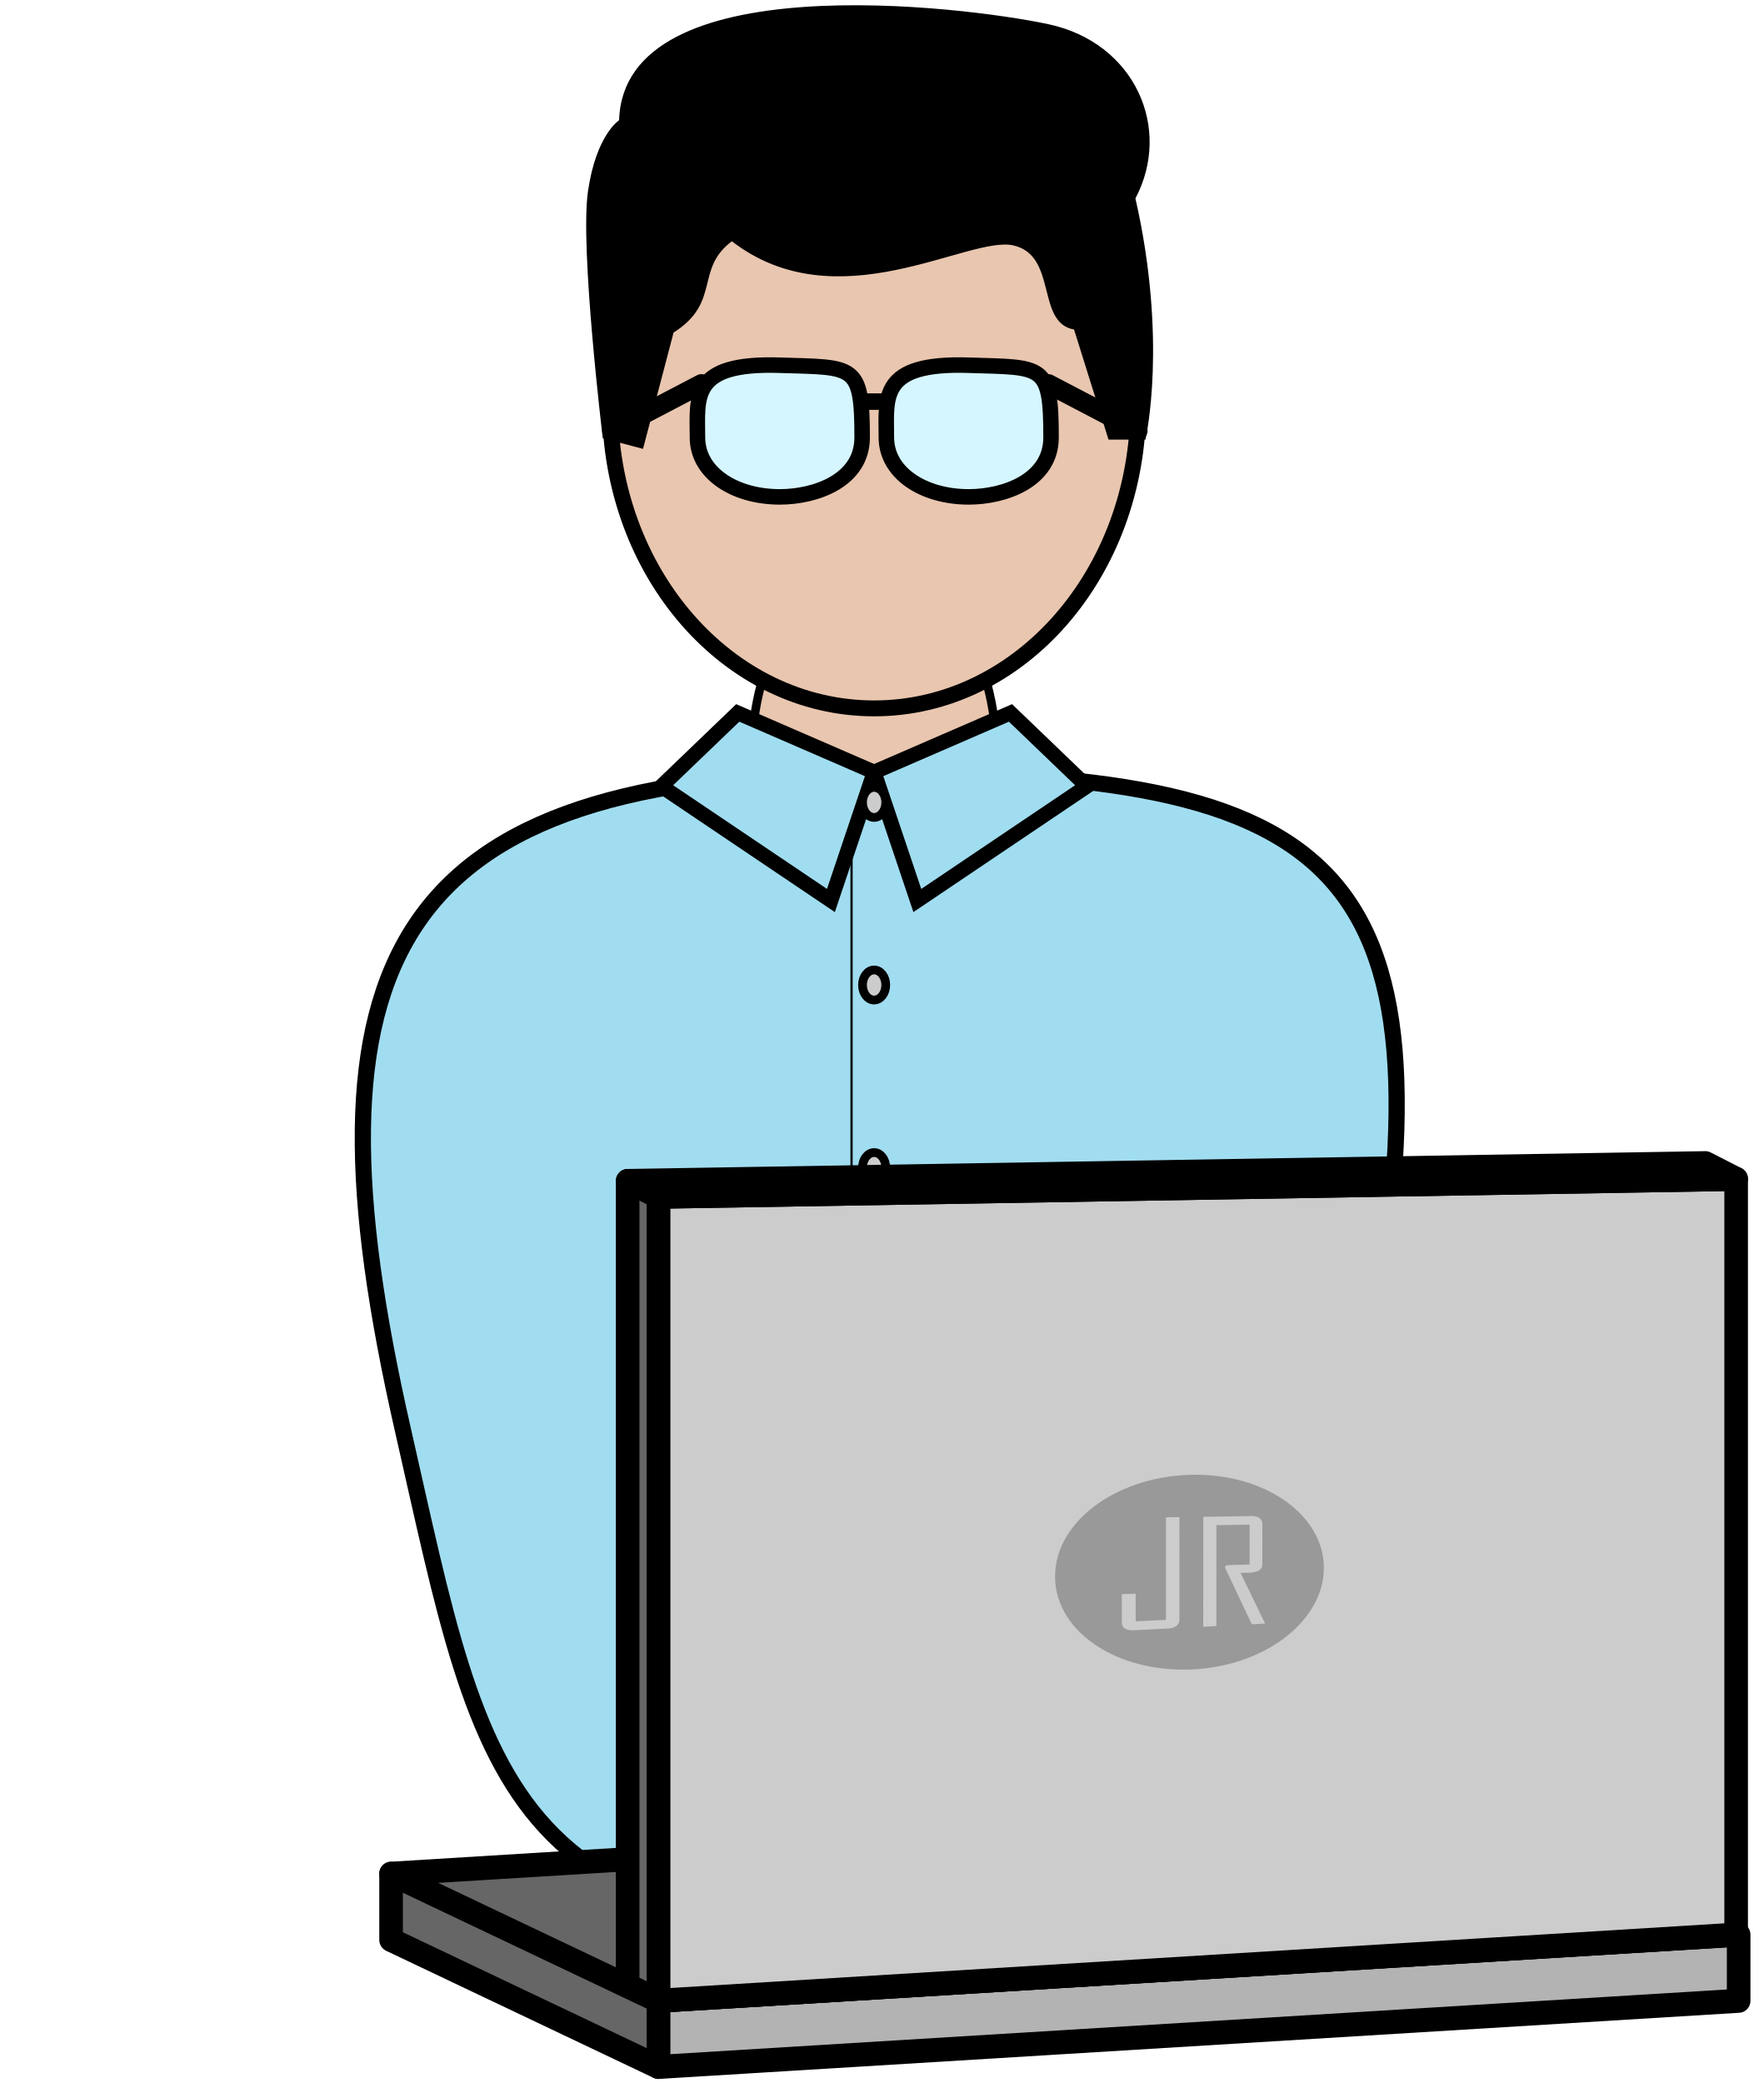
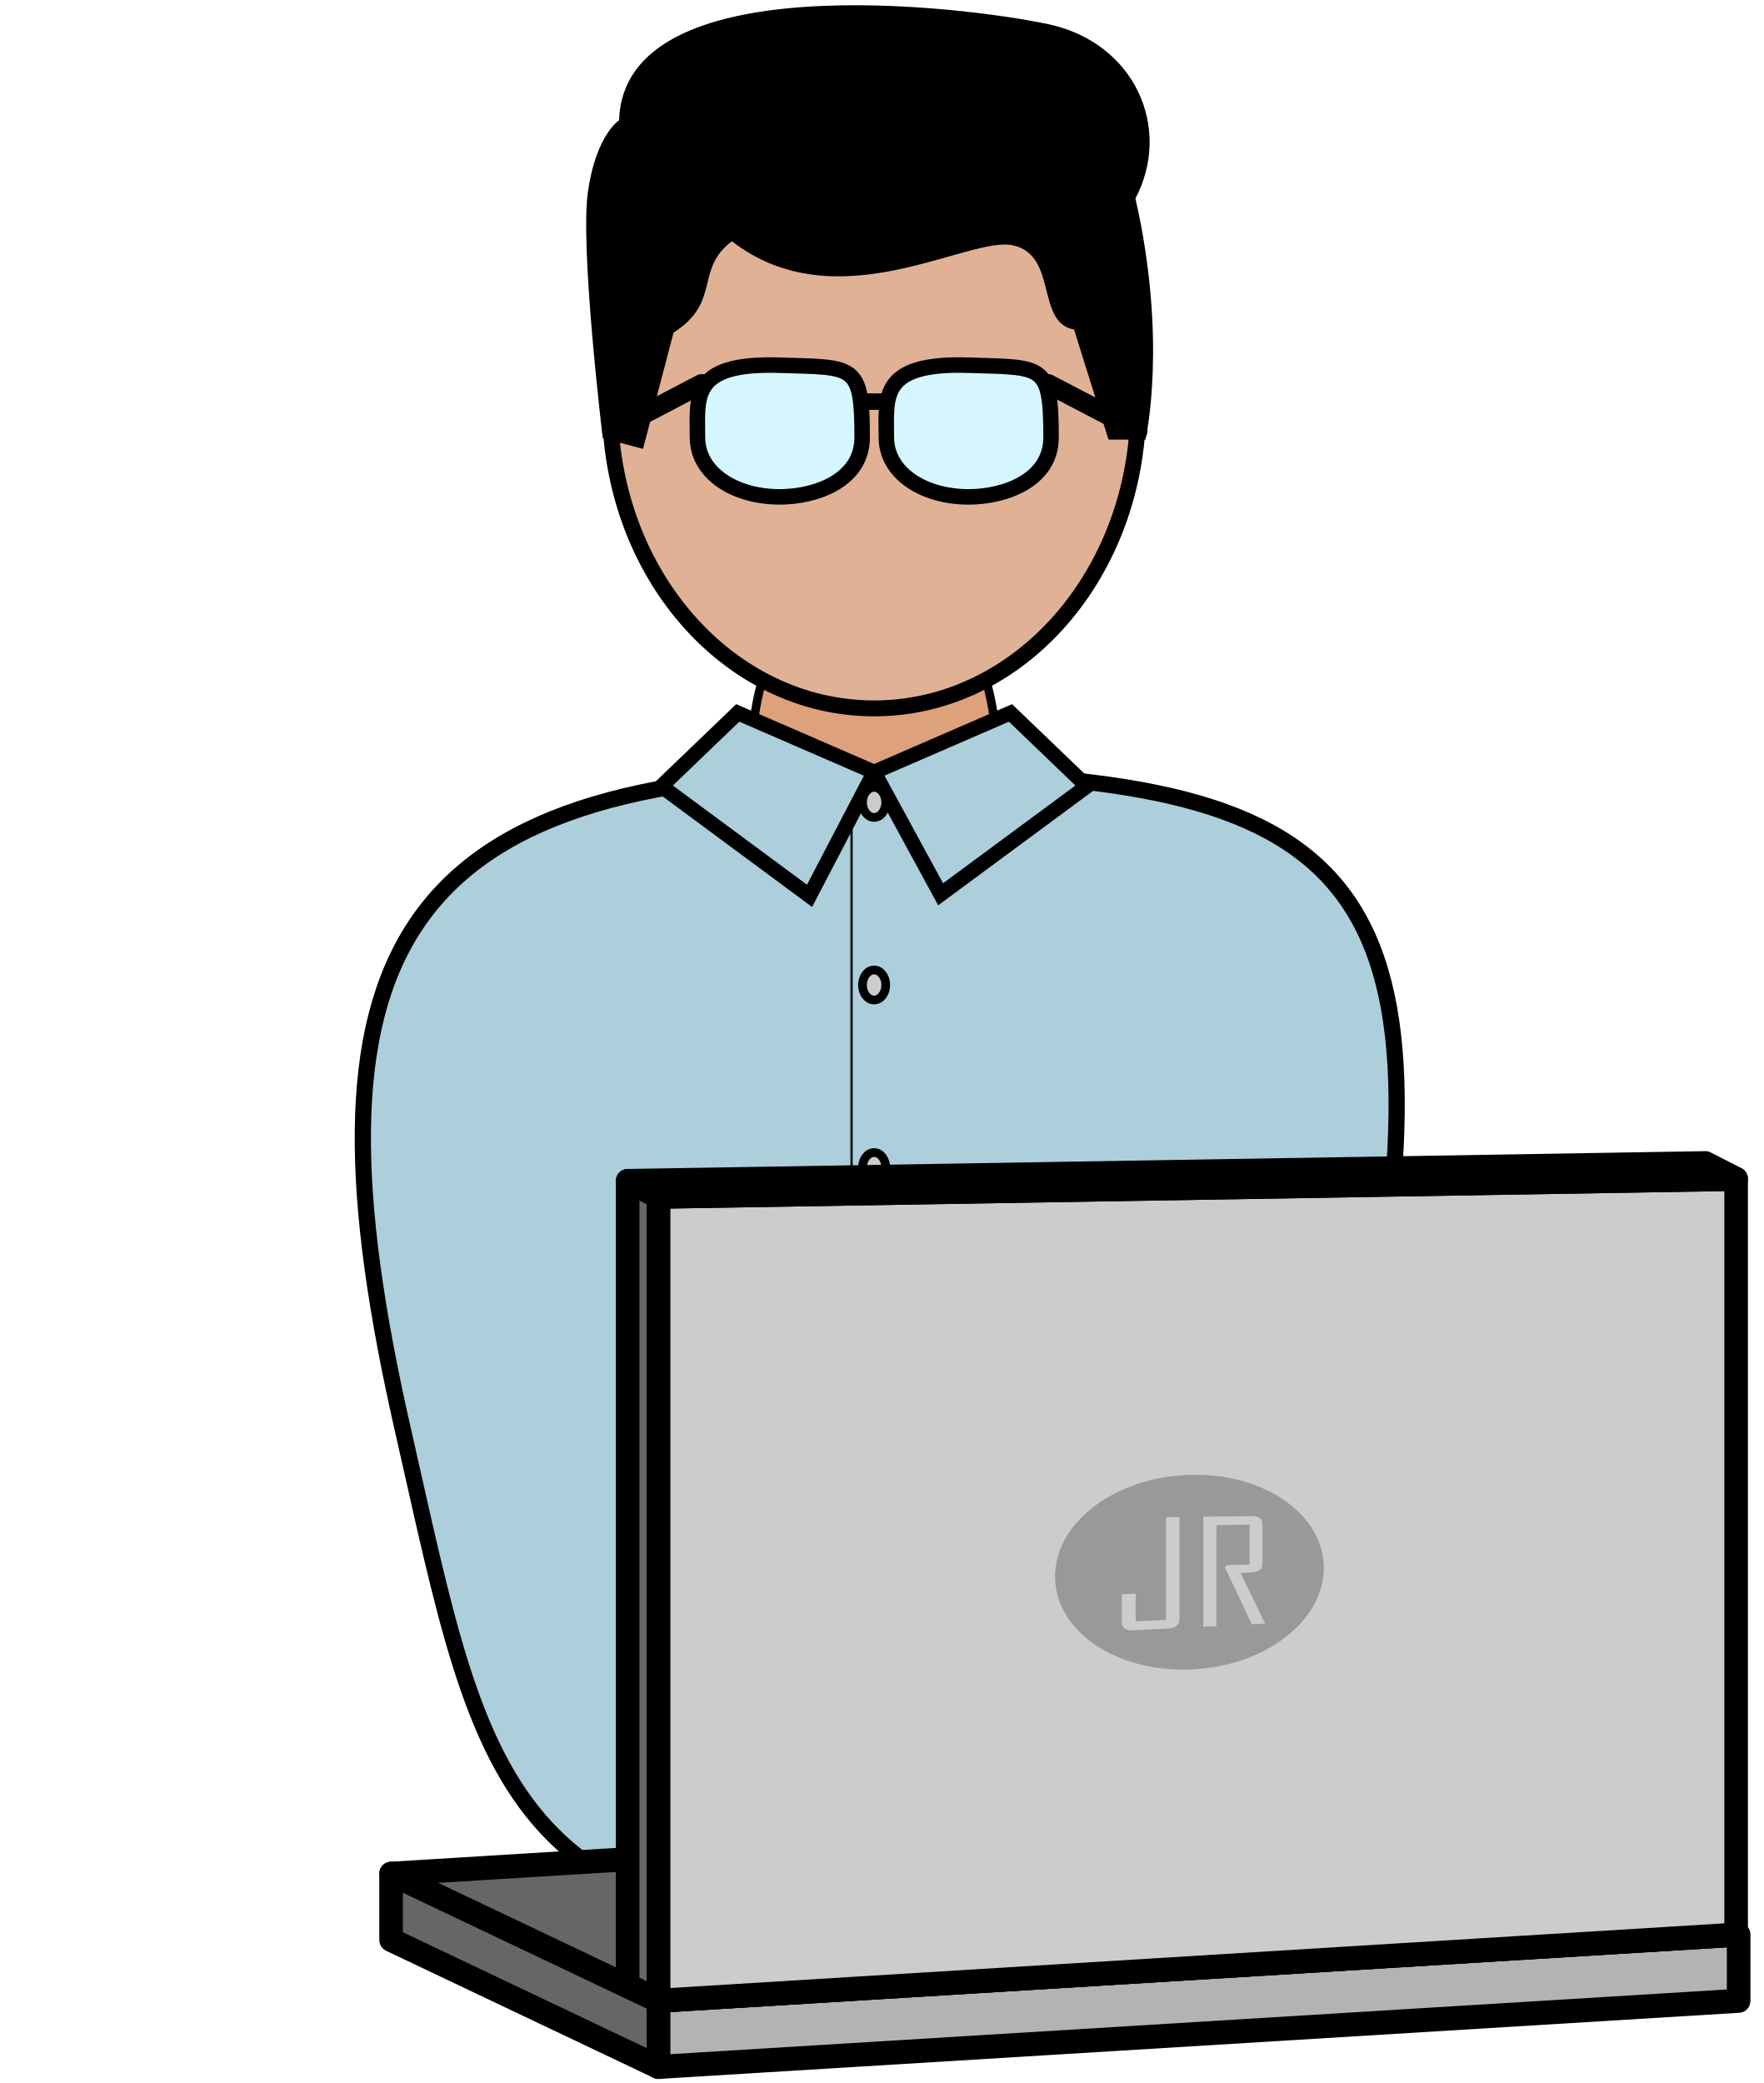
<svg xmlns="http://www.w3.org/2000/svg" id="svg8" version="1.1" viewBox="0 0 210 248" height="248mm" width="210mm">
  <defs id="defs2">
    </defs>
  <g id="layer1" transform="translate(0,12)">
    <g id="g1347" transform="translate(0,-12.85119)">
-       <ellipse ry="22.78" rx="14.59" cy="91.129" cx="104.066" id="path843-3" style="fill:#e9c6af;fill-opacity:1;stroke:#000000;stroke-width:1.025;stroke-miterlimit:4;stroke-dasharray:none;stroke-opacity:1" />
-       <path id="path841" style="fill:#a1ddf0;fill-opacity:1;stroke:#000000;stroke-width:1.93;stroke-miterlimit:4;stroke-dasharray:none;stroke-opacity:1" d="m 162.095,167.822 c -7.761,41.153 -5.674,60.714 -41.97,62.899 -60.627,3.649 -62.344,-16.579 -72.157,-59.625 -12.736,-55.87 -1.934,-78.322 56.183,-78.322 58.116,3e-6 69.831,12.02 57.945,75.048 z" />
-       <ellipse style="fill:#e9c6af;fill-opacity:1;stroke:#000000;stroke-width:1.892;stroke-miterlimit:4;stroke-dasharray:none;stroke-opacity:1" id="path843" cx="104.066" cy="49.144" rx="31.442" ry="36.046" />
+       <ellipse ry="22.78" rx="14.59" cy="91.129" cx="104.066" id="path843-3" style="fill:#dda17a;fill-opacity:1;stroke:#000000;stroke-width:1.025;stroke-miterlimit:4;stroke-dasharray:none;stroke-opacity:1;opacity:0.995" />
+       <path id="path841" style="fill:#adcfdc;fill-opacity:1;stroke:#000000;stroke-width:1.93;stroke-miterlimit:4;stroke-dasharray:none;stroke-opacity:1" d="m 162.095,167.822 c -7.761,41.153 -5.674,60.714 -41.97,62.899 -60.627,3.649 -62.344,-16.579 -72.157,-59.625 -12.736,-55.87 -1.934,-78.322 56.183,-78.322 58.116,3e-6 69.831,12.02 57.945,75.048 z" />
+       <ellipse style="fill:#e1b196;fill-opacity:1;stroke:#000000;stroke-width:1.892;stroke-miterlimit:4;stroke-dasharray:none;stroke-opacity:1" id="path843" cx="104.066" cy="49.144" rx="31.442" ry="36.046" />
      <path style="fill:#000000;stroke:#000000;stroke-width:0.279px;stroke-linecap:butt;stroke-linejoin:miter;stroke-opacity:1" d="M 73.844,15.234 C 74.289,-3.207 114.633,1.691 124.814,3.875 c 10.18,2.184 14.623,12.294 10.213,20.58 3.875,16.972 1.227,28.598 1.227,28.598 l -4.18,3e-6 -4.1,-13.096 c -4.544,-0.668 -1.867,-8.772 -7.296,-10.023 -5.429,-1.251 -20.993,9.256 -33.547,-0.535 -4.656,3.439 -1.316,7.35 -7.062,10.958 l -3.616,13.764 -4.564,-1.203 c 0,0 -2.726,-22.529 -1.752,-29.266 0.974,-6.737 3.707,-8.419 3.707,-8.419 z" id="path845" />
      <g id="g871" transform="translate(-1.861149,2.645833)" style="fill:#d5f6ff">
        <path d="m 104.501,50.282 c 0,5.124 -5.523,7.082 -9.803,7.082 -5.414,2e-6 -9.803,-2.855 -9.803,-7.082 0,-4.746 -0.884,-8.936 9.803,-8.594 8.866,0.283 9.803,-0.228 9.803,8.594 z" style="fill:#d5f6ff;fill-opacity:1;stroke:#000000;stroke-width:1.846;stroke-miterlimit:4;stroke-dasharray:none;stroke-opacity:1" id="path847" />
        <path id="path867" style="fill:#d5f6ff;fill-opacity:1;stroke:#000000;stroke-width:1.846;stroke-miterlimit:4;stroke-dasharray:none;stroke-opacity:1" d="m 126.99,50.282 c 0,5.124 -5.523,7.082 -9.803,7.082 -5.414,2e-6 -9.803,-2.855 -9.803,-7.082 0,-4.746 -0.884,-8.936 9.803,-8.594 8.866,0.283 9.803,-0.228 9.803,8.594 z" />
      </g>
      <path style="fill:none;stroke:#000000;stroke-width:2.332;stroke-linecap:round;stroke-linejoin:round;stroke-miterlimit:4;stroke-dasharray:none;stroke-opacity:1" d="M 83.519,46.559 72.863,52.13" id="path873" />
      <path id="path875" d="M 124.795,46.559 135.451,52.13" style="fill:none;stroke:#000000;stroke-width:2.332;stroke-linecap:round;stroke-linejoin:round;stroke-miterlimit:4;stroke-dasharray:none;stroke-opacity:1" />
      <path style="fill:none;stroke:#000000;stroke-width:1.965;stroke-linecap:butt;stroke-linejoin:miter;stroke-miterlimit:4;stroke-dasharray:none;stroke-opacity:1" d="m 102.547,48.666 h 3.073" id="path877" />
      <g id="g924">
        <g transform="translate(-3.538719)" id="g910">
-           <path style="fill:#a1ddf0;fill-opacity:1;stroke:#000000;stroke-width:1.765;stroke-linecap:butt;stroke-linejoin:miter;stroke-miterlimit:4;stroke-dasharray:none;stroke-opacity:1" d="m 91.37,85.731 -9.092,8.731 20.183,13.603 5.144,-15.291 z" id="path904" />
+           <path style="fill:#adcfdc;fill-opacity:1;stroke:#000000;stroke-width:1.765;stroke-linecap:butt;stroke-linejoin:miter;stroke-miterlimit:4;stroke-dasharray:none;stroke-opacity:1" d="m 91.37,85.731 -9.092,8.731 17.636,13.047 7.69,-14.735 z" id="path904" />
        </g>
        <g id="g914" transform="matrix(-1,0,0,1,211.6698,0)">
-           <path id="path912" d="m 91.37,85.731 -9.092,8.731 20.183,13.603 5.144,-15.291 z" style="fill:#a1ddf0;fill-opacity:1;stroke:#000000;stroke-width:1.765;stroke-linecap:butt;stroke-linejoin:miter;stroke-miterlimit:4;stroke-dasharray:none;stroke-opacity:1" />
+           <path id="path912" d="m 91.37,85.731 -9.092,8.731 17.408,12.861 7.919,-14.549 z" style="fill:#adcfdc;fill-opacity:1;stroke:#000000;stroke-width:1.765;stroke-linecap:butt;stroke-linejoin:miter;stroke-miterlimit:4;stroke-dasharray:none;stroke-opacity:1" />
        </g>
      </g>
      <path style="fill:none;stroke:#000000;stroke-width:0.265px;stroke-linecap:butt;stroke-linejoin:miter;stroke-opacity:1" d="m 104.595,92.774 -3.216,6.304 V 230.572" id="path916" />
      <ellipse style="fill:#cccccc;fill-opacity:1;stroke:#000000;stroke-width:1.04;stroke-linecap:round;stroke-linejoin:round;stroke-miterlimit:4;stroke-dasharray:none;stroke-opacity:1" id="path918" cx="104.066" cy="96.385" rx="1.384" ry="1.788" />
      <ellipse ry="1.788" rx="1.384" cy="118.124" cx="104.066" id="ellipse926" style="fill:#cccccc;fill-opacity:1;stroke:#000000;stroke-width:1.04;stroke-linecap:round;stroke-linejoin:round;stroke-miterlimit:4;stroke-dasharray:none;stroke-opacity:1" />
      <ellipse style="fill:#cccccc;fill-opacity:1;stroke:#000000;stroke-width:1.04;stroke-linecap:round;stroke-linejoin:round;stroke-miterlimit:4;stroke-dasharray:none;stroke-opacity:1" id="ellipse928" cx="104.066" cy="139.863" rx="1.384" ry="1.788" />
      <ellipse ry="1.788" rx="1.384" cy="161.603" cx="104.066" id="ellipse930" style="fill:#cccccc;fill-opacity:1;stroke:#000000;stroke-width:1.04;stroke-linecap:round;stroke-linejoin:round;stroke-miterlimit:4;stroke-dasharray:none;stroke-opacity:1" />
      <ellipse style="fill:#cccccc;fill-opacity:1;stroke:#000000;stroke-width:1.04;stroke-linecap:round;stroke-linejoin:round;stroke-miterlimit:4;stroke-dasharray:none;stroke-opacity:1" id="ellipse932" cx="104.066" cy="183.342" rx="1.384" ry="1.788" />
      <ellipse ry="1.788" rx="1.384" cy="205.081" cx="104.066" id="ellipse934" style="fill:#cccccc;fill-opacity:1;stroke:#000000;stroke-width:1.04;stroke-linecap:round;stroke-linejoin:round;stroke-miterlimit:4;stroke-dasharray:none;stroke-opacity:1" />
      <ellipse style="fill:#cccccc;fill-opacity:1;stroke:#000000;stroke-width:1.04;stroke-linecap:round;stroke-linejoin:round;stroke-miterlimit:4;stroke-dasharray:none;stroke-opacity:1" id="ellipse936" cx="104.066" cy="226.82" rx="1.384" ry="1.788" />
    </g>
  </g>
  <g id="layer2">
    <g id="layer1-6" transform="translate(39.60652,97.28017)">
      <g id="g1710" transform="matrix(1.591163,0,0,1.61925,-61.24349,-42.0465)">
        <g id="g1723">
          <g id="g1736">
            <path d="m 62.862,-117.866 80.822,4.864 v 4.864 l -80.822,-4.864 z" transform="scale(1,-1)" style="fill:#b3b3b3;stroke:#000000;stroke-width:1.765;stroke-linecap:round;stroke-linejoin:round" id="rect1630" />
            <path d="m 82.695,75.789 h 22.076 l 2.058,4.407 H 84.753 Z" transform="rotate(25.03204)" style="fill:#666666;fill-opacity:1;stroke:#000000;stroke-width:1.765;stroke-linecap:round;stroke-linejoin:round" id="rect1636" />
            <path d="m 42.859,103.66 80.635,-4.864 20.003,9.341 -80.635,4.864 z" style="fill:#666666;stroke:#000000;stroke-width:1.765;stroke-linecap:round;stroke-linejoin:round" id="rect1638" />
            <path d="m 62.862,53.882 80.635,-1.31 v 55.565 l -80.635,4.864 z" style="fill:#cccccc;stroke:#000000;stroke-width:1.765;stroke-linecap:round;stroke-linejoin:round" id="rect1628" />
            <path id="path1667" style="fill:#666666;fill-opacity:1;stroke:#000000;stroke-width:1.765;stroke-linecap:round;stroke-linejoin:round" d="m 60.559,52.723 -3e-6,59.12 2.303,1.159 4e-6,-59.12 z" />
            <path d="m 60.559,52.723 80.635,-1.31 2.303,1.159 -80.635,1.31 z" style="fill:#b3b3b3;stroke:#000000;stroke-width:1.765;stroke-linecap:round;stroke-linejoin:round" id="path1669" />
            <g transform="matrix(0.2407448,0,0,0.2407448,97.50492,47.45653)" id="g1695">
              <path id="path1675" style="fill:#999999;stroke:#999999;stroke-width:1.765;stroke-linecap:round;stroke-linejoin:round" d="m 62.025,140.068 c -0.01,15.25 -17.107,28.681 -39.108,30.059 -23.088,1.447 -42.66,-10.816 -42.66,-27.459 -1e-6,-16.648 19.581,-30.165 42.681,-30.186 22.01,-0.02 39.098,12.332 39.087,27.586" />
              <g aria-label="JR" id="text1673" style="font-style:normal;font-variant:normal;font-weight:normal;font-stretch:normal;font-size:10.583px;line-height:1.25;font-family:'Cinzel Decorative';-inkscape-font-specification:'Cinzel Decorative';letter-spacing:0px;word-spacing:0px;fill:#cccccc;fill-opacity:1;stroke:none;stroke-width:0.265">
-                 <path d="m 18.017,155.99 c -2.19e-4,0.706 -0.31,1.298 -0.931,1.776 -0.621,0.478 -1.424,0.742 -2.409,0.791 0,0 -11.118,0.554 -11.118,0.554 -1.011,0.05 -1.837,-0.136 -2.479,-0.559 -0.642,-0.424 -0.964,-0.996 -0.964,-1.716 0,0 0.001,-8.749 0.001,-8.749 0,0 4.308,-0.164 4.308,-0.164 0,0 -0.002,8.447 -0.002,8.447 0,0 9.408,-0.442 9.408,-0.442 0,0 0.009,-31.33 0.009,-31.33 0,0 4.186,-0.058 4.186,-0.058 0,0 -0.01,31.451 -0.01,31.451 z" style="font-style:normal;font-variant:normal;font-weight:normal;font-stretch:normal;font-size:14.111px;font-family:'Agency FB';-inkscape-font-specification:'Agency FB';fill:#cccccc;fill-opacity:1;stroke-width:0.265" id="path1686" />
-                 <path d="m 44.664,157.062 c 0,0 -4.15,0.207 -4.15,0.207 0,0 -8.378,-17.434 -8.378,-17.434 0,0 0.553,-0.613 0.553,-0.613 0,0 7.148,-0.214 7.148,-0.214 0,0 0.006,-12.171 0.006,-12.171 0,0 -10.327,0.171 -10.327,0.171 0,0 -0.012,30.808 -0.012,30.808 0,0 -4.083,0.203 -4.083,0.203 0,0 0.012,-33.584 0.012,-33.584 0,0 15.211,-0.209 15.211,-0.209 0.932,-0.013 1.691,0.195 2.278,0.622 0.587,0.427 0.879,0.983 0.879,1.671 0,0 -0.006,12.497 -0.006,12.497 -8.27e-4,1.585 -1.44,2.424 -4.332,2.518 -0.286,0.009 -0.707,0.016 -1.261,0.02 -0.555,-0.01 -0.958,-0.011 -1.207,-0.003 2.58,5.185 5.136,10.355 7.668,15.51 0,0 0,4e-4 0,4e-4 z" style="font-style:normal;font-variant:normal;font-weight:normal;font-stretch:normal;font-size:14.111px;font-family:'Agency FB';-inkscape-font-specification:'Agency FB';fill:#cccccc;fill-opacity:1;stroke-width:0.265" id="path1688" />
+                 <path d="m 18.017,155.99 c -2.19e-4,0.706 -0.31,1.298 -0.931,1.776 -0.621,0.478 -1.424,0.742 -2.409,0.791 l -11.118,0.554 c -1.011,0.05 -1.837,-0.136 -2.479,-0.559 -0.642,-0.424 -0.964,-0.996 -0.964,-1.716 l 0.001,-8.749 4.308,-0.164 -0.002,8.447 9.408,-0.442 0.009,-31.33 4.186,-0.058 z" style="font-style:normal;font-variant:normal;font-weight:normal;font-stretch:normal;font-size:14.111px;font-family:'Agency FB';-inkscape-font-specification:'Agency FB';fill:#cccccc;fill-opacity:1;stroke-width:0.265" id="path1686" />
+                 <path d="m 44.664,157.062 -4.15,0.207 -8.378,-17.434 0.553,-0.613 7.148,-0.214 0.006,-12.171 -10.327,0.171 -0.012,30.808 -4.083,0.203 0.012,-33.584 15.211,-0.209 c 0.932,-0.013 1.691,0.195 2.278,0.622 0.587,0.427 0.879,0.983 0.879,1.671 l -0.006,12.497 c -8.27e-4,1.585 -1.44,2.424 -4.332,2.518 -0.286,0.009 -0.707,0.016 -1.261,0.02 -0.555,-0.01 -0.958,-0.011 -1.207,-0.003 2.58,5.185 5.136,10.355 7.668,15.51 z" style="font-style:normal;font-variant:normal;font-weight:normal;font-stretch:normal;font-size:14.111px;font-family:'Agency FB';-inkscape-font-specification:'Agency FB';fill:#cccccc;fill-opacity:1;stroke-width:0.265" id="path1688" />
              </g>
            </g>
          </g>
        </g>
      </g>
    </g>
  </g>
</svg>
